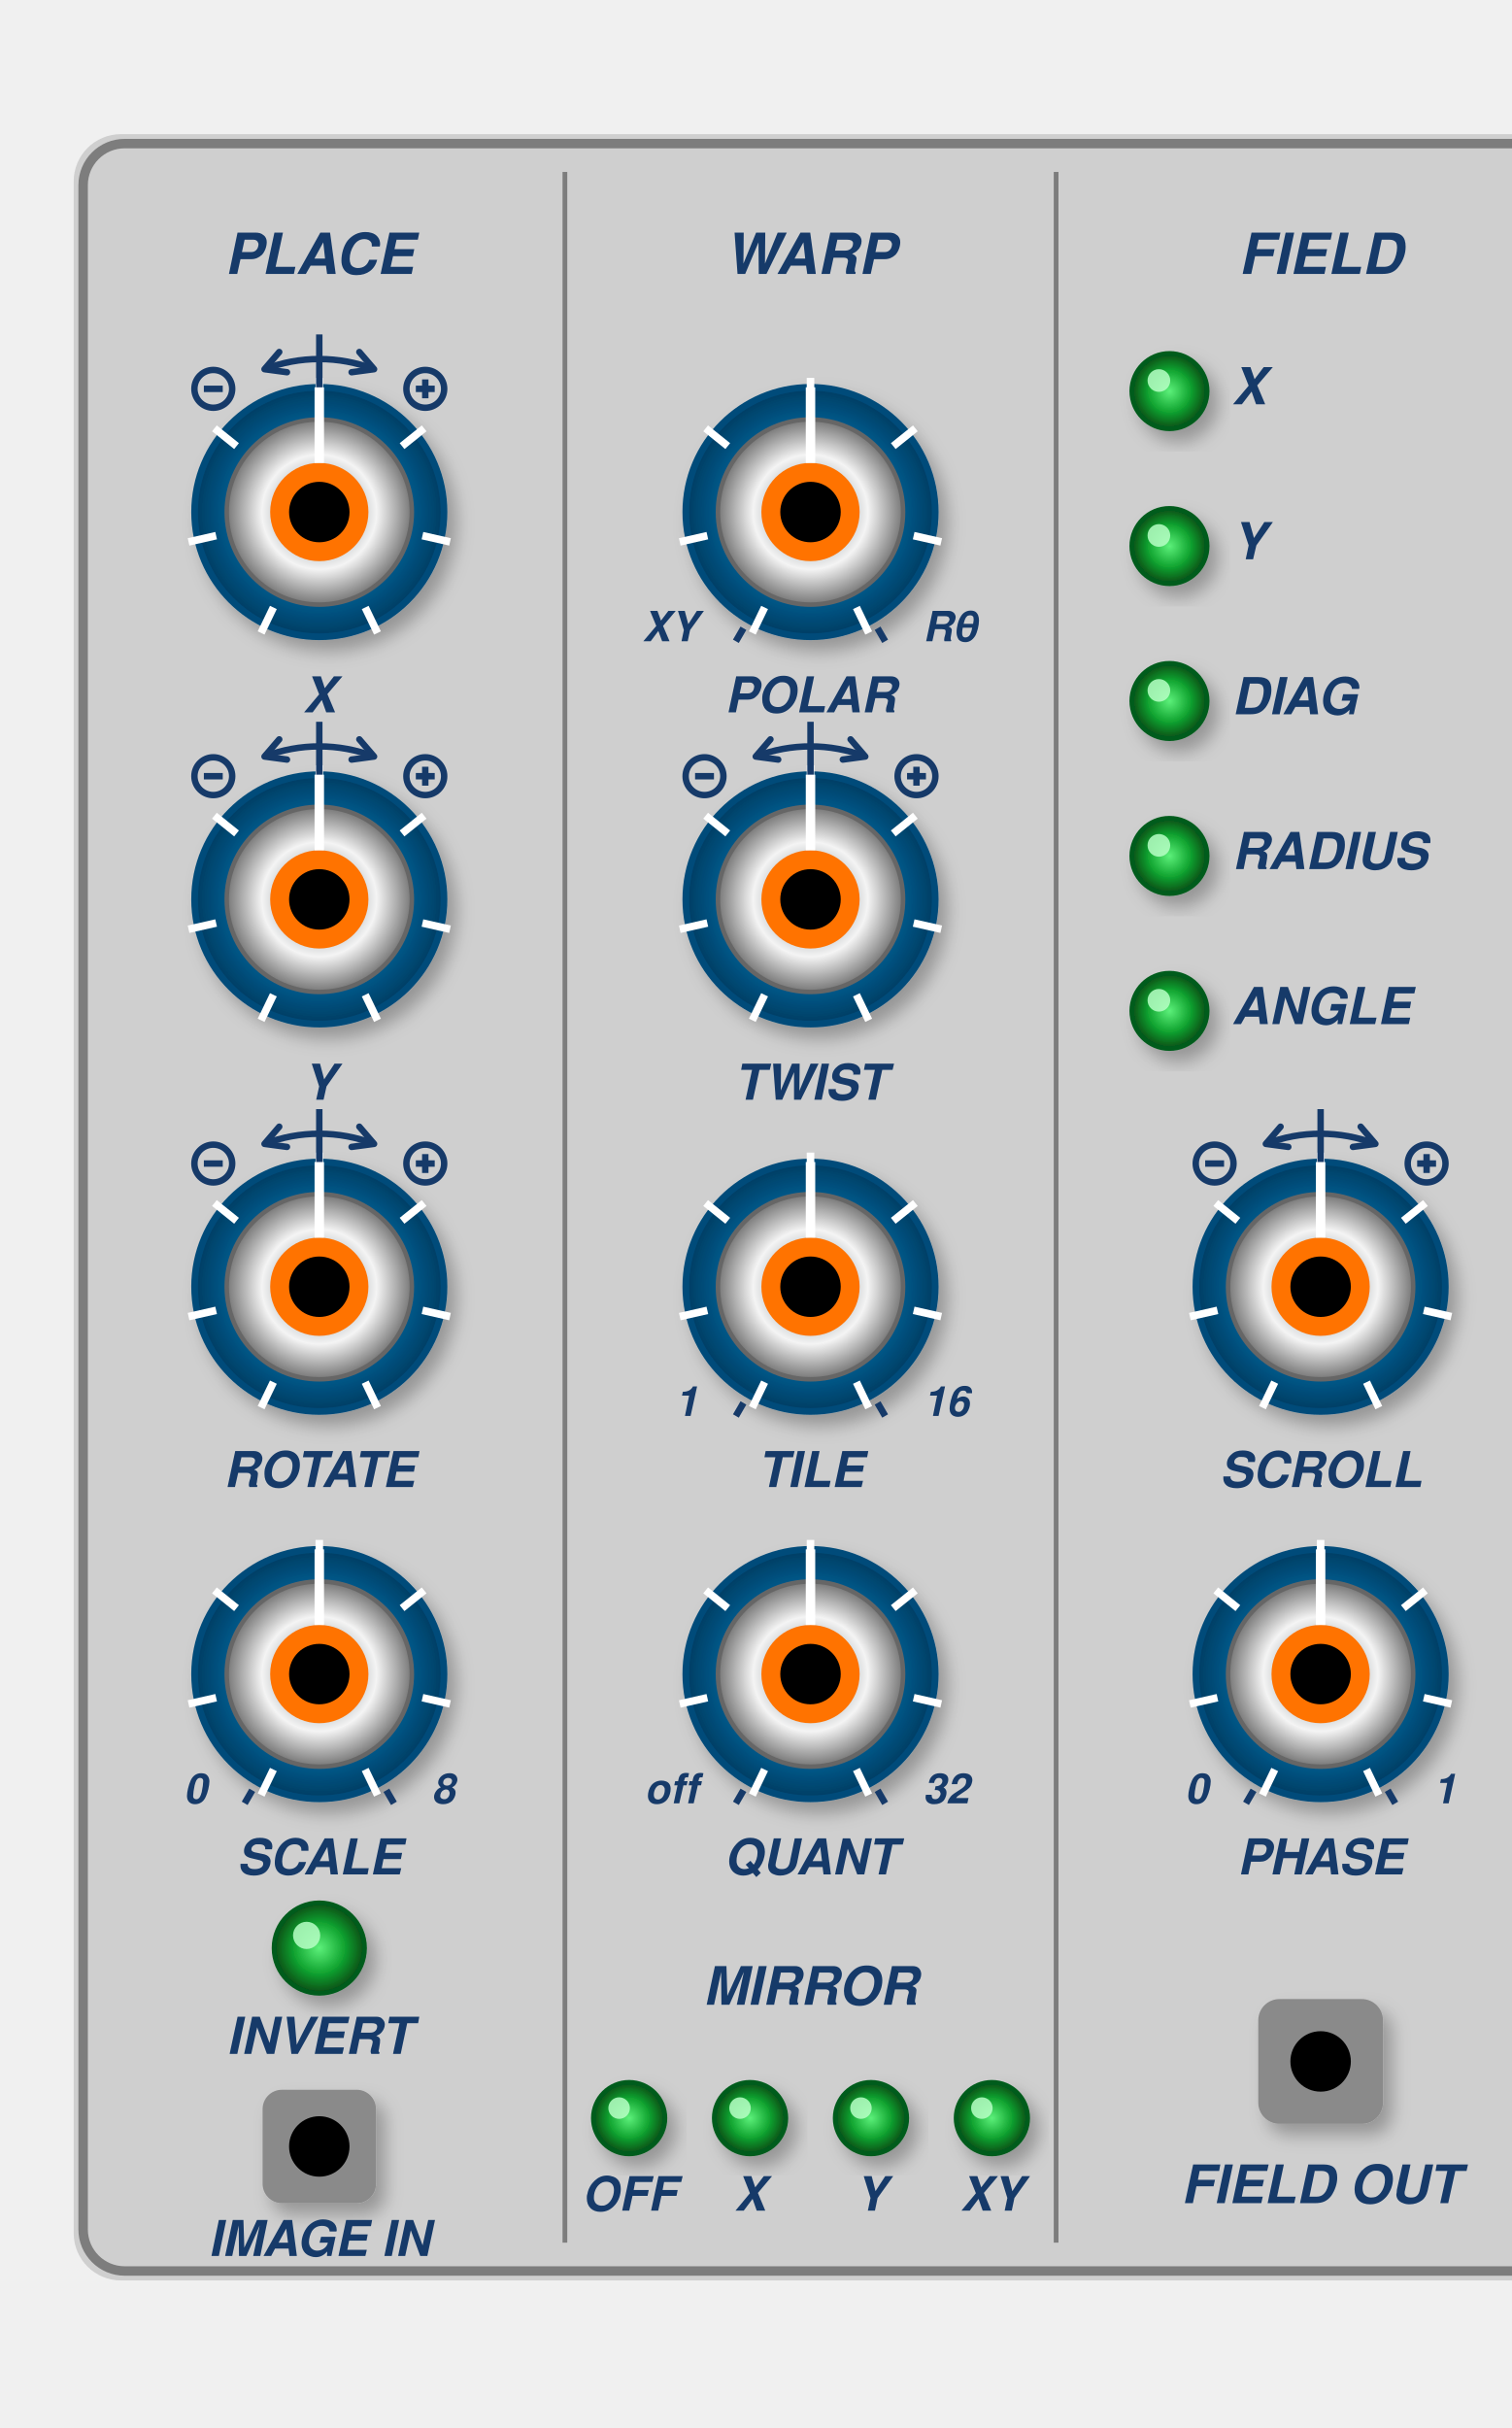
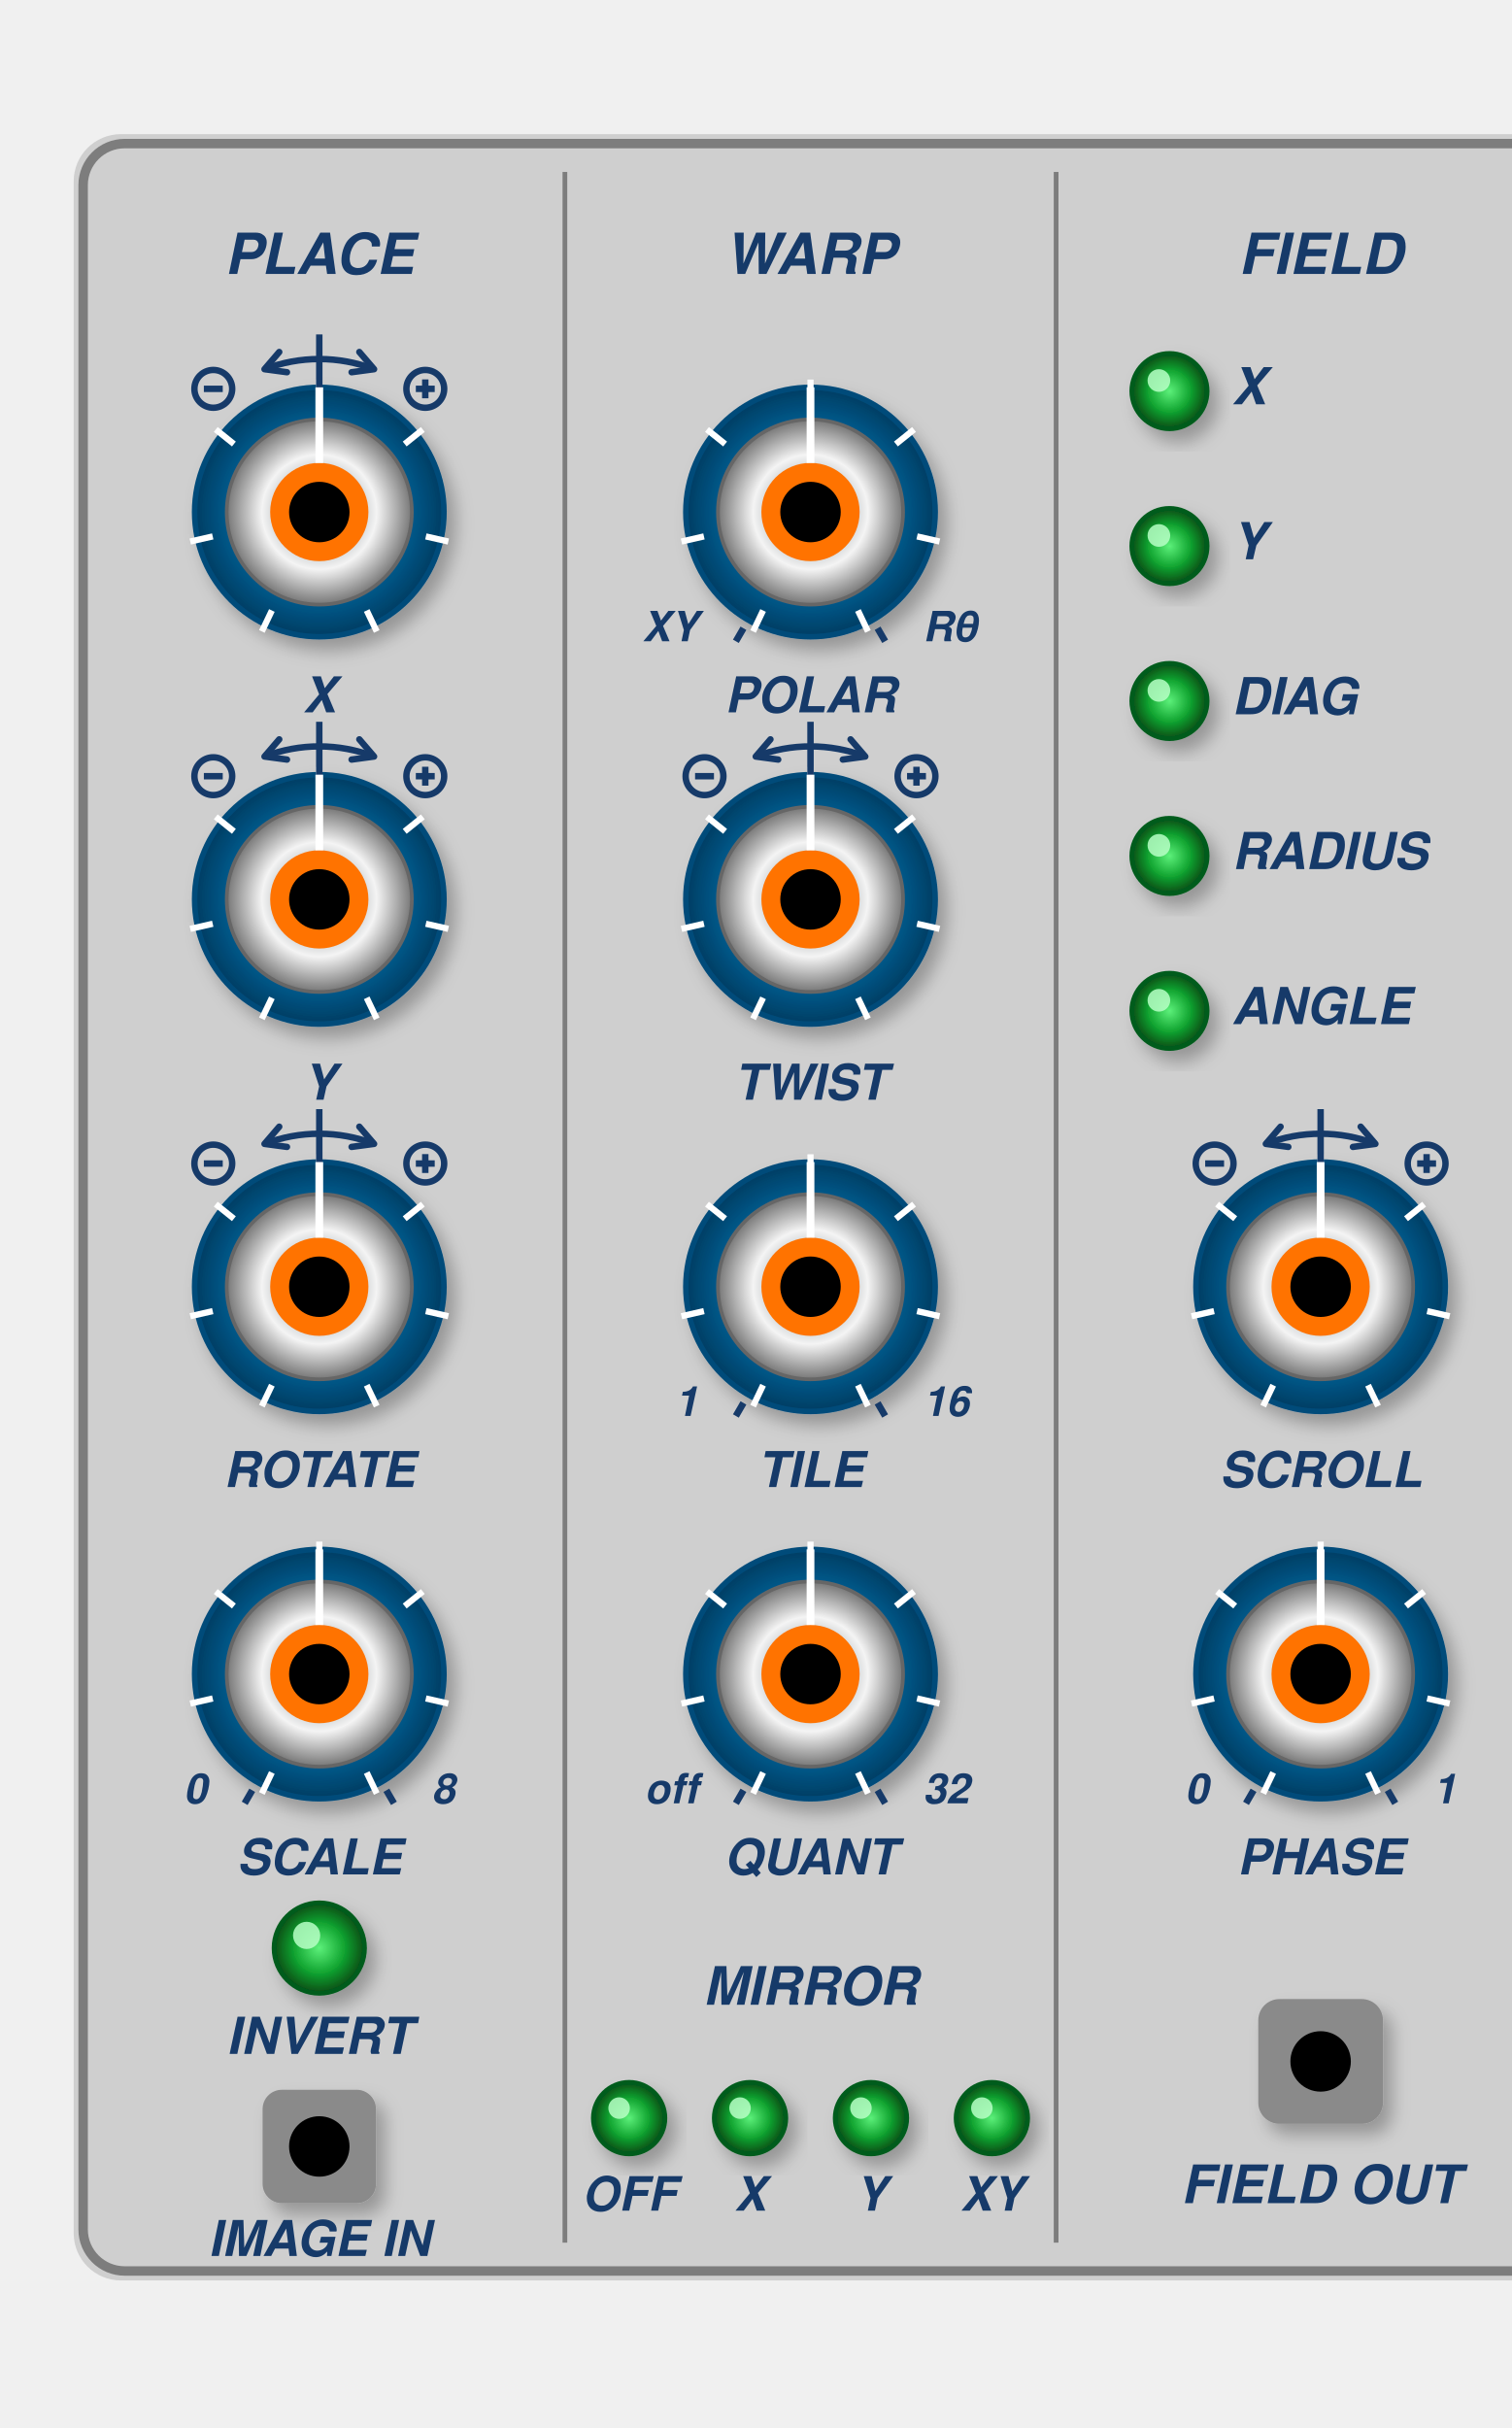
<svg xmlns="http://www.w3.org/2000/svg" width="80mm" height="128.5mm" viewBox="0 0 80 128.5" font-family="Arial Narrow, Helvetica, Arial, sans-serif">
  <defs>
    <filter id="softShadow" x="-30%" y="-30%" width="160%" height="160%">
      <feDropShadow dx="0.473" dy="0.592" stdDeviation="0.473" flood-color="#000" flood-opacity=".28" />
    </filter>
    <radialGradient id="blueRing">
      <stop offset="0" stop-color="#1688cc" />
      <stop offset="0.55" stop-color="#006da8" />
      <stop offset="1" stop-color="#003d62" />
    </radialGradient>
    <radialGradient id="blueDial">
      <stop offset="0" stop-color="#1d79b7" />
      <stop offset="0.6" stop-color="#00639a" />
      <stop offset="1" stop-color="#00456e" />
    </radialGradient>
    <radialGradient id="knobCap">
      <stop offset="0" stop-color="#f8f8f8" />
      <stop offset="0.4" stop-color="#bfc3c5" />
      <stop offset="0.62" stop-color="#f4f4f4" />
      <stop offset="1" stop-color="#777777" />
    </radialGradient>
    <radialGradient id="redLed">
      <stop offset="0" stop-color="#ff4a4a" />
      <stop offset="0.55" stop-color="#d00000" />
      <stop offset="1" stop-color="#650000" />
    </radialGradient>
    <radialGradient id="greenLed">
      <stop offset="0" stop-color="#5cf07a" />
      <stop offset="0.55" stop-color="#12a531" />
      <stop offset="1" stop-color="#054d15" />
    </radialGradient>
    <radialGradient id="orangeLed">
      <stop offset="0" stop-color="#ffbf5c" />
      <stop offset="0.55" stop-color="#ef7d00" />
      <stop offset="1" stop-color="#7a3a00" />
    </radialGradient>
  </defs>
  <g transform="translate(3.9 7.0994)">
    <rect x="0" y="0" width="80" height="113.591" rx="2.5" fill="#cfcfcf" />
    <rect x="0.5" y="0.5" width="79" height="112.591" rx="2.2" fill="none" stroke="#7d7d7d" stroke-width="0.5" />
    <line x1="26" y1="2" x2="26" y2="111.591" stroke="#7d7d7d" stroke-width="0.25" />
    <line x1="52" y1="2" x2="52" y2="111.591" stroke="#7d7d7d" stroke-width="0.25" />
    <text x="13" y="7.4" font-size="3.006" font-weight="700" font-style="italic" fill="#163a69" text-anchor="middle" font-family="Arial Narrow, Helvetica, Arial, sans-serif">PLACE</text>
    <text x="39" y="7.4" font-size="3.006" font-weight="700" font-style="italic" fill="#163a69" text-anchor="middle" font-family="Arial Narrow, Helvetica, Arial, sans-serif">WARP</text>
    <text x="66" y="7.4" font-size="3.006" font-weight="700" font-style="italic" fill="#163a69" text-anchor="middle" font-family="Arial Narrow, Helvetica, Arial, sans-serif">FIELD</text>
    <g data-wcoast-param="offsetX" data-wcoast-cx="13" data-wcoast-cy="20" data-wcoast-angle-min="-150" data-wcoast-angle-max="150" data-wcoast-port="offsetXCv" data-wcoast-depth="offsetXDepth" data-wcoast-av="off">
-       <circle cx="13" cy="20" r="6.6" fill="url(#blueRing)" stroke="#004b7a" stroke-width="0.355" filter="url(#softShadow)" />
-       <circle cx="13" cy="20" r="4.9" fill="url(#knobCap)" stroke="#666666" stroke-width="0.237" />
+       <circle cx="13" cy="20" r="6.6" fill="url(#blueRing)" stroke="#004b7a" stroke-width="0.291" filter="url(#softShadow)" />
+       <circle cx="13" cy="20" r="4.9" fill="url(#knobCap)" stroke="#666666" stroke-width="0.194" />
      <circle cx="13" cy="20" r="2.6" fill="#ff7300" />
      <circle cx="13" cy="20" r="1.6" fill="#000000" data-wcoast-role="jackhole" />
      <g data-wcoast-role="indicator">
-         <line x1="13.00" y1="12.90" x2="13.00" y2="14.40" stroke="#ffffff" stroke-width="0.4" />
-         <line x1="18.55" y1="15.57" x2="17.38" y2="16.51" stroke="#ffffff" stroke-width="0.4" />
-         <line x1="19.92" y1="21.58" x2="18.46" y2="21.25" stroke="#ffffff" stroke-width="0.4" />
-         <line x1="16.08" y1="26.40" x2="15.43" y2="25.05" stroke="#ffffff" stroke-width="0.4" />
-         <line x1="9.92" y1="26.40" x2="10.57" y2="25.05" stroke="#ffffff" stroke-width="0.4" />
-         <line x1="6.08" y1="21.58" x2="7.54" y2="21.25" stroke="#ffffff" stroke-width="0.4" />
-         <line x1="7.45" y1="15.57" x2="8.62" y2="16.51" stroke="#ffffff" stroke-width="0.4" />
-         <line x1="13" y1="17.40" x2="13" y2="13.40" stroke="#ffffff" stroke-width="0.5" />
+         <line x1="13.00" y1="12.99" x2="13.00" y2="14.22" stroke="#ffffff" stroke-width="0.328" />
+         <line x1="18.48" y1="15.63" x2="17.52" y2="16.40" stroke="#ffffff" stroke-width="0.328" />
+         <line x1="19.83" y1="21.56" x2="18.64" y2="21.29" stroke="#ffffff" stroke-width="0.328" />
+         <line x1="16.04" y1="26.32" x2="15.51" y2="25.21" stroke="#ffffff" stroke-width="0.328" />
+         <line x1="9.96" y1="26.32" x2="10.49" y2="25.21" stroke="#ffffff" stroke-width="0.328" />
+         <line x1="6.17" y1="21.56" x2="7.36" y2="21.29" stroke="#ffffff" stroke-width="0.328" />
+         <line x1="7.52" y1="15.63" x2="8.48" y2="16.40" stroke="#ffffff" stroke-width="0.328" />
+         <line x1="13" y1="17.40" x2="13" y2="13.40" stroke="#ffffff" stroke-width="0.41" />
      </g>
    </g>
    <g>
      <path d="M 10.10 12.44 A 8.10 8.10 0 0 1 15.90 12.44" fill="none" stroke="#163a69" stroke-width="0.34" />
      <path d="M 10.10 12.44 l 1.19 0.16 M 10.10 12.44 l 0.78 -0.91" fill="none" stroke="#163a69" stroke-width="0.34" stroke-linecap="round" />
      <path d="M 15.90 12.44 l -0.78 -0.91 M 15.90 12.44 l -1.19 0.16" fill="none" stroke="#163a69" stroke-width="0.34" stroke-linecap="round" />
      <line x1="13" y1="13.40" x2="13" y2="10.60" stroke="#163a69" stroke-width="0.34" />
      <circle cx="7.39" cy="13.48" r="1" fill="none" stroke="#163a69" stroke-width="0.34" />
      <line x1="6.89" y1="13.48" x2="7.89" y2="13.48" stroke="#163a69" stroke-width="0.34" />
      <circle cx="18.61" cy="13.48" r="1" fill="none" stroke="#163a69" stroke-width="0.34" />
      <line x1="18.11" y1="13.48" x2="19.11" y2="13.48" stroke="#163a69" stroke-width="0.34" />
      <line x1="18.61" y1="12.98" x2="18.61" y2="13.98" stroke="#163a69" stroke-width="0.34" />
    </g>
    <text x="13" y="30.6" font-size="2.606" font-weight="700" font-style="italic" fill="#163a69" text-anchor="middle" font-family="Arial Narrow, Helvetica, Arial, sans-serif">X</text>
    <g data-wcoast-param="offsetY" data-wcoast-cx="13" data-wcoast-cy="40.5" data-wcoast-angle-min="-150" data-wcoast-angle-max="150" data-wcoast-port="offsetYCv" data-wcoast-depth="offsetYDepth" data-wcoast-av="off">
-       <circle cx="13" cy="40.5" r="6.6" fill="url(#blueRing)" stroke="#004b7a" stroke-width="0.355" filter="url(#softShadow)" />
-       <circle cx="13" cy="40.5" r="4.9" fill="url(#knobCap)" stroke="#666666" stroke-width="0.237" />
+       <circle cx="13" cy="40.5" r="6.6" fill="url(#blueRing)" stroke="#004b7a" stroke-width="0.291" filter="url(#softShadow)" />
+       <circle cx="13" cy="40.5" r="4.9" fill="url(#knobCap)" stroke="#666666" stroke-width="0.194" />
      <circle cx="13" cy="40.5" r="2.6" fill="#ff7300" />
      <circle cx="13" cy="40.5" r="1.6" fill="#000000" data-wcoast-role="jackhole" />
      <g data-wcoast-role="indicator">
-         <line x1="13.00" y1="33.40" x2="13.00" y2="34.90" stroke="#ffffff" stroke-width="0.4" />
-         <line x1="18.55" y1="36.07" x2="17.38" y2="37.01" stroke="#ffffff" stroke-width="0.4" />
-         <line x1="19.92" y1="42.08" x2="18.46" y2="41.75" stroke="#ffffff" stroke-width="0.4" />
-         <line x1="16.08" y1="46.90" x2="15.43" y2="45.55" stroke="#ffffff" stroke-width="0.4" />
-         <line x1="9.92" y1="46.90" x2="10.57" y2="45.55" stroke="#ffffff" stroke-width="0.4" />
-         <line x1="6.08" y1="42.08" x2="7.54" y2="41.75" stroke="#ffffff" stroke-width="0.4" />
-         <line x1="7.45" y1="36.07" x2="8.62" y2="37.01" stroke="#ffffff" stroke-width="0.4" />
-         <line x1="13" y1="37.90" x2="13" y2="33.90" stroke="#ffffff" stroke-width="0.5" />
+         <line x1="13.00" y1="33.49" x2="13.00" y2="34.72" stroke="#ffffff" stroke-width="0.328" />
+         <line x1="18.48" y1="36.13" x2="17.52" y2="36.90" stroke="#ffffff" stroke-width="0.328" />
+         <line x1="19.83" y1="42.06" x2="18.64" y2="41.79" stroke="#ffffff" stroke-width="0.328" />
+         <line x1="16.04" y1="46.82" x2="15.51" y2="45.71" stroke="#ffffff" stroke-width="0.328" />
+         <line x1="9.96" y1="46.82" x2="10.49" y2="45.71" stroke="#ffffff" stroke-width="0.328" />
+         <line x1="6.17" y1="42.06" x2="7.36" y2="41.79" stroke="#ffffff" stroke-width="0.328" />
+         <line x1="7.52" y1="36.13" x2="8.48" y2="36.90" stroke="#ffffff" stroke-width="0.328" />
+         <line x1="13" y1="37.90" x2="13" y2="33.90" stroke="#ffffff" stroke-width="0.41" />
      </g>
    </g>
    <g>
      <path d="M 10.10 32.94 A 8.10 8.10 0 0 1 15.90 32.94" fill="none" stroke="#163a69" stroke-width="0.34" />
      <path d="M 10.10 32.94 l 1.19 0.16 M 10.10 32.94 l 0.78 -0.91" fill="none" stroke="#163a69" stroke-width="0.34" stroke-linecap="round" />
      <path d="M 15.90 32.94 l -0.78 -0.91 M 15.90 32.94 l -1.19 0.16" fill="none" stroke="#163a69" stroke-width="0.34" stroke-linecap="round" />
      <line x1="13" y1="33.90" x2="13" y2="31.10" stroke="#163a69" stroke-width="0.34" />
      <circle cx="7.39" cy="33.98" r="1" fill="none" stroke="#163a69" stroke-width="0.34" />
      <line x1="6.89" y1="33.98" x2="7.89" y2="33.98" stroke="#163a69" stroke-width="0.34" />
      <circle cx="18.61" cy="33.98" r="1" fill="none" stroke="#163a69" stroke-width="0.34" />
      <line x1="18.11" y1="33.98" x2="19.11" y2="33.98" stroke="#163a69" stroke-width="0.34" />
      <line x1="18.61" y1="33.48" x2="18.61" y2="34.48" stroke="#163a69" stroke-width="0.34" />
    </g>
    <text x="13" y="51.1" font-size="2.606" font-weight="700" font-style="italic" fill="#163a69" text-anchor="middle" font-family="Arial Narrow, Helvetica, Arial, sans-serif">Y</text>
    <g data-wcoast-param="rotate" data-wcoast-cx="13" data-wcoast-cy="61" data-wcoast-angle-min="-150" data-wcoast-angle-max="150" data-wcoast-port="rotateCv" data-wcoast-depth="rotateDepth" data-wcoast-av="off">
-       <circle cx="13" cy="61" r="6.6" fill="url(#blueRing)" stroke="#004b7a" stroke-width="0.355" filter="url(#softShadow)" />
-       <circle cx="13" cy="61" r="4.9" fill="url(#knobCap)" stroke="#666666" stroke-width="0.237" />
+       <circle cx="13" cy="61" r="6.6" fill="url(#blueRing)" stroke="#004b7a" stroke-width="0.291" filter="url(#softShadow)" />
+       <circle cx="13" cy="61" r="4.9" fill="url(#knobCap)" stroke="#666666" stroke-width="0.194" />
      <circle cx="13" cy="61" r="2.6" fill="#ff7300" />
      <circle cx="13" cy="61" r="1.6" fill="#000000" data-wcoast-role="jackhole" />
      <g data-wcoast-role="indicator">
-         <line x1="13.00" y1="53.90" x2="13.00" y2="55.40" stroke="#ffffff" stroke-width="0.4" />
-         <line x1="18.55" y1="56.57" x2="17.38" y2="57.51" stroke="#ffffff" stroke-width="0.4" />
-         <line x1="19.92" y1="62.58" x2="18.46" y2="62.25" stroke="#ffffff" stroke-width="0.4" />
-         <line x1="16.08" y1="67.40" x2="15.43" y2="66.05" stroke="#ffffff" stroke-width="0.4" />
-         <line x1="9.92" y1="67.40" x2="10.57" y2="66.05" stroke="#ffffff" stroke-width="0.4" />
-         <line x1="6.08" y1="62.58" x2="7.54" y2="62.25" stroke="#ffffff" stroke-width="0.4" />
-         <line x1="7.45" y1="56.57" x2="8.62" y2="57.51" stroke="#ffffff" stroke-width="0.4" />
-         <line x1="13" y1="58.40" x2="13" y2="54.40" stroke="#ffffff" stroke-width="0.5" />
+         <line x1="13.00" y1="53.99" x2="13.00" y2="55.22" stroke="#ffffff" stroke-width="0.328" />
+         <line x1="18.48" y1="56.63" x2="17.52" y2="57.40" stroke="#ffffff" stroke-width="0.328" />
+         <line x1="19.83" y1="62.56" x2="18.64" y2="62.29" stroke="#ffffff" stroke-width="0.328" />
+         <line x1="16.04" y1="67.32" x2="15.51" y2="66.21" stroke="#ffffff" stroke-width="0.328" />
+         <line x1="9.96" y1="67.32" x2="10.49" y2="66.21" stroke="#ffffff" stroke-width="0.328" />
+         <line x1="6.17" y1="62.56" x2="7.36" y2="62.29" stroke="#ffffff" stroke-width="0.328" />
+         <line x1="7.52" y1="56.63" x2="8.48" y2="57.40" stroke="#ffffff" stroke-width="0.328" />
+         <line x1="13" y1="58.40" x2="13" y2="54.40" stroke="#ffffff" stroke-width="0.41" />
      </g>
    </g>
    <g>
      <path d="M 10.10 53.44 A 8.10 8.10 0 0 1 15.90 53.44" fill="none" stroke="#163a69" stroke-width="0.34" />
      <path d="M 10.10 53.44 l 1.19 0.16 M 10.10 53.44 l 0.78 -0.91" fill="none" stroke="#163a69" stroke-width="0.34" stroke-linecap="round" />
      <path d="M 15.90 53.44 l -0.78 -0.91 M 15.90 53.44 l -1.19 0.16" fill="none" stroke="#163a69" stroke-width="0.34" stroke-linecap="round" />
      <line x1="13" y1="54.40" x2="13" y2="51.60" stroke="#163a69" stroke-width="0.34" />
      <circle cx="7.39" cy="54.48" r="1" fill="none" stroke="#163a69" stroke-width="0.34" />
      <line x1="6.89" y1="54.48" x2="7.89" y2="54.48" stroke="#163a69" stroke-width="0.34" />
      <circle cx="18.61" cy="54.48" r="1" fill="none" stroke="#163a69" stroke-width="0.34" />
      <line x1="18.11" y1="54.48" x2="19.11" y2="54.48" stroke="#163a69" stroke-width="0.34" />
      <line x1="18.61" y1="53.98" x2="18.61" y2="54.98" stroke="#163a69" stroke-width="0.34" />
    </g>
    <text x="13" y="71.6" font-size="2.606" font-weight="700" font-style="italic" fill="#163a69" text-anchor="middle" font-family="Arial Narrow, Helvetica, Arial, sans-serif">ROTATE</text>
    <text x="7.05" y="88.342" font-size="2.206" font-weight="700" font-style="italic" fill="#163a69" text-anchor="end" font-family="Arial Narrow, Helvetica, Arial, sans-serif">0</text>
    <text x="18.95" y="88.342" font-size="2.206" font-weight="700" font-style="italic" fill="#163a69" text-anchor="start" font-family="Arial Narrow, Helvetica, Arial, sans-serif">8</text>
    <g data-wcoast-param="scale" data-wcoast-cx="13" data-wcoast-cy="81.5" data-wcoast-angle-min="-150" data-wcoast-angle-max="150" data-wcoast-port="scaleCv" data-wcoast-depth="scaleDepth" data-wcoast-av="off">
-       <circle cx="13" cy="81.5" r="6.6" fill="url(#blueRing)" stroke="#004b7a" stroke-width="0.355" filter="url(#softShadow)" />
-       <circle cx="13" cy="81.5" r="4.9" fill="url(#knobCap)" stroke="#666666" stroke-width="0.237" />
+       <circle cx="13" cy="81.5" r="6.6" fill="url(#blueRing)" stroke="#004b7a" stroke-width="0.291" filter="url(#softShadow)" />
+       <circle cx="13" cy="81.5" r="4.9" fill="url(#knobCap)" stroke="#666666" stroke-width="0.194" />
      <line x1="9.45" y1="87.65" x2="9.05" y2="88.34" stroke="#163a69" stroke-width="0.355" />
      <line x1="16.55" y1="87.65" x2="16.95" y2="88.34" stroke="#163a69" stroke-width="0.355" />
      <circle cx="13" cy="81.5" r="2.6" fill="#ff7300" />
      <circle cx="13" cy="81.5" r="1.6" fill="#000000" data-wcoast-role="jackhole" />
      <g data-wcoast-role="indicator">
-         <line x1="13.00" y1="74.40" x2="13.00" y2="75.90" stroke="#ffffff" stroke-width="0.4" />
-         <line x1="18.55" y1="77.07" x2="17.38" y2="78.01" stroke="#ffffff" stroke-width="0.4" />
-         <line x1="19.92" y1="83.08" x2="18.46" y2="82.75" stroke="#ffffff" stroke-width="0.4" />
-         <line x1="16.08" y1="87.90" x2="15.43" y2="86.55" stroke="#ffffff" stroke-width="0.4" />
-         <line x1="9.92" y1="87.90" x2="10.57" y2="86.55" stroke="#ffffff" stroke-width="0.4" />
-         <line x1="6.08" y1="83.08" x2="7.54" y2="82.75" stroke="#ffffff" stroke-width="0.4" />
-         <line x1="7.45" y1="77.07" x2="8.62" y2="78.01" stroke="#ffffff" stroke-width="0.4" />
-         <line x1="13" y1="78.90" x2="13" y2="74.90" stroke="#ffffff" stroke-width="0.5" />
+         <line x1="13.00" y1="74.49" x2="13.00" y2="75.72" stroke="#ffffff" stroke-width="0.328" />
+         <line x1="18.48" y1="77.13" x2="17.52" y2="77.90" stroke="#ffffff" stroke-width="0.328" />
+         <line x1="19.83" y1="83.06" x2="18.64" y2="82.79" stroke="#ffffff" stroke-width="0.328" />
+         <line x1="16.04" y1="87.82" x2="15.51" y2="86.71" stroke="#ffffff" stroke-width="0.328" />
+         <line x1="9.96" y1="87.82" x2="10.49" y2="86.71" stroke="#ffffff" stroke-width="0.328" />
+         <line x1="6.17" y1="83.06" x2="7.36" y2="82.79" stroke="#ffffff" stroke-width="0.328" />
+         <line x1="7.52" y1="77.13" x2="8.48" y2="77.90" stroke="#ffffff" stroke-width="0.328" />
+         <line x1="13" y1="78.90" x2="13" y2="74.90" stroke="#ffffff" stroke-width="0.41" />
      </g>
    </g>
    <text x="13" y="92.1" font-size="2.606" font-weight="700" font-style="italic" fill="#163a69" text-anchor="middle" font-family="Arial Narrow, Helvetica, Arial, sans-serif">SCALE</text>
    <g data-wcoast-param="invert">
      <circle cx="13" cy="96" r="2.4" fill="url(#greenLed)" stroke="#005c1e" stroke-width="0.237" filter="url(#softShadow)" data-wcoast-role="step-indicator" data-wcoast-step="on" data-wcoast-led="green" />
      <circle cx="12.33" cy="95.33" r="0.72" fill="#b7ffc6" opacity="0.85" data-wcoast-role="led-gloss" pointer-events="none" />
    </g>
    <text x="13" y="101.6" font-size="2.706" font-weight="700" font-style="italic" fill="#163a69" text-anchor="middle" font-family="Arial Narrow, Helvetica, Arial, sans-serif">INVERT</text>
    <g data-wcoast-port="imageIn" data-wcoast-cx="13" data-wcoast-cy="106.5">
      <rect x="10.00" y="103.50" width="6.00" height="6.00" rx="1.02" fill="#8a8a8a" data-wcoast-role="jackbody" filter="url(#softShadow)" />
      <circle cx="13" cy="106.5" r="1.6" fill="#000000" data-wcoast-role="jackhole" />
    </g>
    <text x="13" y="112.3" font-size="2.606" font-weight="700" font-style="italic" fill="#163a69" text-anchor="middle" font-family="Arial Narrow, Helvetica, Arial, sans-serif">IMAGE IN</text>
    <text x="33.05" y="26.842" font-size="2.206" font-weight="700" font-style="italic" fill="#163a69" text-anchor="end" font-family="Arial Narrow, Helvetica, Arial, sans-serif">XY</text>
    <text x="44.95" y="26.842" font-size="2.206" font-weight="700" font-style="italic" fill="#163a69" text-anchor="start" font-family="Arial Narrow, Helvetica, Arial, sans-serif">Rθ</text>
    <g data-wcoast-param="polar" data-wcoast-cx="39" data-wcoast-cy="20" data-wcoast-angle-min="-150" data-wcoast-angle-max="150" data-wcoast-port="polarCv" data-wcoast-depth="polarDepth" data-wcoast-av="off">
-       <circle cx="39" cy="20" r="6.6" fill="url(#blueRing)" stroke="#004b7a" stroke-width="0.355" filter="url(#softShadow)" />
-       <circle cx="39" cy="20" r="4.9" fill="url(#knobCap)" stroke="#666666" stroke-width="0.237" />
+       <circle cx="39" cy="20" r="6.6" fill="url(#blueRing)" stroke="#004b7a" stroke-width="0.291" filter="url(#softShadow)" />
+       <circle cx="39" cy="20" r="4.9" fill="url(#knobCap)" stroke="#666666" stroke-width="0.194" />
      <line x1="35.45" y1="26.15" x2="35.05" y2="26.84" stroke="#163a69" stroke-width="0.355" />
      <line x1="42.55" y1="26.15" x2="42.95" y2="26.84" stroke="#163a69" stroke-width="0.355" />
      <circle cx="39" cy="20" r="2.6" fill="#ff7300" />
      <circle cx="39" cy="20" r="1.6" fill="#000000" data-wcoast-role="jackhole" />
      <g data-wcoast-role="indicator">
-         <line x1="39.00" y1="12.90" x2="39.00" y2="14.40" stroke="#ffffff" stroke-width="0.4" />
-         <line x1="44.55" y1="15.57" x2="43.38" y2="16.51" stroke="#ffffff" stroke-width="0.4" />
-         <line x1="45.92" y1="21.58" x2="44.46" y2="21.25" stroke="#ffffff" stroke-width="0.4" />
-         <line x1="42.08" y1="26.40" x2="41.43" y2="25.05" stroke="#ffffff" stroke-width="0.4" />
-         <line x1="35.92" y1="26.40" x2="36.57" y2="25.05" stroke="#ffffff" stroke-width="0.4" />
-         <line x1="32.08" y1="21.58" x2="33.54" y2="21.25" stroke="#ffffff" stroke-width="0.4" />
-         <line x1="33.45" y1="15.57" x2="34.62" y2="16.51" stroke="#ffffff" stroke-width="0.4" />
-         <line x1="39" y1="17.40" x2="39" y2="13.40" stroke="#ffffff" stroke-width="0.5" />
+         <line x1="39.00" y1="12.99" x2="39.00" y2="14.22" stroke="#ffffff" stroke-width="0.328" />
+         <line x1="44.48" y1="15.63" x2="43.52" y2="16.40" stroke="#ffffff" stroke-width="0.328" />
+         <line x1="45.83" y1="21.56" x2="44.64" y2="21.29" stroke="#ffffff" stroke-width="0.328" />
+         <line x1="42.04" y1="26.32" x2="41.51" y2="25.21" stroke="#ffffff" stroke-width="0.328" />
+         <line x1="35.96" y1="26.32" x2="36.49" y2="25.21" stroke="#ffffff" stroke-width="0.328" />
+         <line x1="32.17" y1="21.56" x2="33.36" y2="21.29" stroke="#ffffff" stroke-width="0.328" />
+         <line x1="33.52" y1="15.63" x2="34.48" y2="16.40" stroke="#ffffff" stroke-width="0.328" />
+         <line x1="39" y1="17.40" x2="39" y2="13.40" stroke="#ffffff" stroke-width="0.41" />
      </g>
    </g>
    <text x="39" y="30.6" font-size="2.606" font-weight="700" font-style="italic" fill="#163a69" text-anchor="middle" font-family="Arial Narrow, Helvetica, Arial, sans-serif">POLAR</text>
    <g data-wcoast-param="twist" data-wcoast-cx="39" data-wcoast-cy="40.5" data-wcoast-angle-min="-150" data-wcoast-angle-max="150" data-wcoast-port="twistCv" data-wcoast-depth="twistDepth" data-wcoast-av="off">
-       <circle cx="39" cy="40.5" r="6.6" fill="url(#blueRing)" stroke="#004b7a" stroke-width="0.355" filter="url(#softShadow)" />
-       <circle cx="39" cy="40.5" r="4.9" fill="url(#knobCap)" stroke="#666666" stroke-width="0.237" />
+       <circle cx="39" cy="40.5" r="6.6" fill="url(#blueRing)" stroke="#004b7a" stroke-width="0.291" filter="url(#softShadow)" />
+       <circle cx="39" cy="40.5" r="4.9" fill="url(#knobCap)" stroke="#666666" stroke-width="0.194" />
      <circle cx="39" cy="40.5" r="2.6" fill="#ff7300" />
      <circle cx="39" cy="40.5" r="1.6" fill="#000000" data-wcoast-role="jackhole" />
      <g data-wcoast-role="indicator">
-         <line x1="39.00" y1="33.40" x2="39.00" y2="34.90" stroke="#ffffff" stroke-width="0.4" />
-         <line x1="44.55" y1="36.07" x2="43.38" y2="37.01" stroke="#ffffff" stroke-width="0.4" />
-         <line x1="45.92" y1="42.08" x2="44.46" y2="41.75" stroke="#ffffff" stroke-width="0.4" />
-         <line x1="42.08" y1="46.90" x2="41.43" y2="45.55" stroke="#ffffff" stroke-width="0.4" />
-         <line x1="35.92" y1="46.90" x2="36.57" y2="45.55" stroke="#ffffff" stroke-width="0.4" />
-         <line x1="32.08" y1="42.08" x2="33.54" y2="41.75" stroke="#ffffff" stroke-width="0.4" />
-         <line x1="33.45" y1="36.07" x2="34.62" y2="37.01" stroke="#ffffff" stroke-width="0.4" />
-         <line x1="39" y1="37.90" x2="39" y2="33.90" stroke="#ffffff" stroke-width="0.5" />
+         <line x1="39.00" y1="33.49" x2="39.00" y2="34.72" stroke="#ffffff" stroke-width="0.328" />
+         <line x1="44.48" y1="36.13" x2="43.52" y2="36.90" stroke="#ffffff" stroke-width="0.328" />
+         <line x1="45.83" y1="42.06" x2="44.64" y2="41.79" stroke="#ffffff" stroke-width="0.328" />
+         <line x1="42.04" y1="46.82" x2="41.51" y2="45.71" stroke="#ffffff" stroke-width="0.328" />
+         <line x1="35.96" y1="46.82" x2="36.49" y2="45.71" stroke="#ffffff" stroke-width="0.328" />
+         <line x1="32.17" y1="42.06" x2="33.36" y2="41.79" stroke="#ffffff" stroke-width="0.328" />
+         <line x1="33.52" y1="36.13" x2="34.48" y2="36.90" stroke="#ffffff" stroke-width="0.328" />
+         <line x1="39" y1="37.90" x2="39" y2="33.90" stroke="#ffffff" stroke-width="0.41" />
      </g>
    </g>
    <g>
      <path d="M 36.10 32.94 A 8.10 8.10 0 0 1 41.90 32.94" fill="none" stroke="#163a69" stroke-width="0.34" />
      <path d="M 36.10 32.94 l 1.19 0.16 M 36.10 32.94 l 0.78 -0.91" fill="none" stroke="#163a69" stroke-width="0.34" stroke-linecap="round" />
      <path d="M 41.90 32.94 l -0.78 -0.91 M 41.90 32.94 l -1.19 0.16" fill="none" stroke="#163a69" stroke-width="0.34" stroke-linecap="round" />
      <line x1="39" y1="33.90" x2="39" y2="31.10" stroke="#163a69" stroke-width="0.34" />
      <circle cx="33.39" cy="33.98" r="1" fill="none" stroke="#163a69" stroke-width="0.34" />
      <line x1="32.89" y1="33.98" x2="33.89" y2="33.98" stroke="#163a69" stroke-width="0.34" />
      <circle cx="44.61" cy="33.98" r="1" fill="none" stroke="#163a69" stroke-width="0.34" />
      <line x1="44.11" y1="33.98" x2="45.11" y2="33.98" stroke="#163a69" stroke-width="0.34" />
      <line x1="44.61" y1="33.48" x2="44.61" y2="34.48" stroke="#163a69" stroke-width="0.34" />
    </g>
    <text x="39" y="51.1" font-size="2.606" font-weight="700" font-style="italic" fill="#163a69" text-anchor="middle" font-family="Arial Narrow, Helvetica, Arial, sans-serif">TWIST</text>
    <text x="33.05" y="67.842" font-size="2.206" font-weight="700" font-style="italic" fill="#163a69" text-anchor="end" font-family="Arial Narrow, Helvetica, Arial, sans-serif">1</text>
    <text x="44.95" y="67.842" font-size="2.206" font-weight="700" font-style="italic" fill="#163a69" text-anchor="start" font-family="Arial Narrow, Helvetica, Arial, sans-serif">16</text>
    <g data-wcoast-param="tile" data-wcoast-cx="39" data-wcoast-cy="61" data-wcoast-angle-min="-150" data-wcoast-angle-max="150" data-wcoast-port="tileCv" data-wcoast-depth="tileDepth" data-wcoast-av="off">
-       <circle cx="39" cy="61" r="6.6" fill="url(#blueRing)" stroke="#004b7a" stroke-width="0.355" filter="url(#softShadow)" />
-       <circle cx="39" cy="61" r="4.9" fill="url(#knobCap)" stroke="#666666" stroke-width="0.237" />
+       <circle cx="39" cy="61" r="6.6" fill="url(#blueRing)" stroke="#004b7a" stroke-width="0.291" filter="url(#softShadow)" />
+       <circle cx="39" cy="61" r="4.9" fill="url(#knobCap)" stroke="#666666" stroke-width="0.194" />
      <line x1="35.45" y1="67.15" x2="35.05" y2="67.84" stroke="#163a69" stroke-width="0.355" />
      <line x1="42.55" y1="67.15" x2="42.95" y2="67.84" stroke="#163a69" stroke-width="0.355" />
      <circle cx="39" cy="61" r="2.6" fill="#ff7300" />
      <circle cx="39" cy="61" r="1.6" fill="#000000" data-wcoast-role="jackhole" />
      <g data-wcoast-role="indicator">
-         <line x1="39.00" y1="53.90" x2="39.00" y2="55.40" stroke="#ffffff" stroke-width="0.4" />
-         <line x1="44.55" y1="56.57" x2="43.38" y2="57.51" stroke="#ffffff" stroke-width="0.4" />
-         <line x1="45.92" y1="62.58" x2="44.46" y2="62.25" stroke="#ffffff" stroke-width="0.4" />
-         <line x1="42.08" y1="67.40" x2="41.43" y2="66.05" stroke="#ffffff" stroke-width="0.4" />
-         <line x1="35.92" y1="67.40" x2="36.57" y2="66.05" stroke="#ffffff" stroke-width="0.4" />
-         <line x1="32.08" y1="62.58" x2="33.54" y2="62.25" stroke="#ffffff" stroke-width="0.4" />
-         <line x1="33.45" y1="56.57" x2="34.62" y2="57.51" stroke="#ffffff" stroke-width="0.4" />
-         <line x1="39" y1="58.40" x2="39" y2="54.40" stroke="#ffffff" stroke-width="0.5" />
+         <line x1="39.00" y1="53.99" x2="39.00" y2="55.22" stroke="#ffffff" stroke-width="0.328" />
+         <line x1="44.48" y1="56.63" x2="43.52" y2="57.40" stroke="#ffffff" stroke-width="0.328" />
+         <line x1="45.83" y1="62.56" x2="44.64" y2="62.29" stroke="#ffffff" stroke-width="0.328" />
+         <line x1="42.04" y1="67.32" x2="41.51" y2="66.21" stroke="#ffffff" stroke-width="0.328" />
+         <line x1="35.96" y1="67.32" x2="36.49" y2="66.21" stroke="#ffffff" stroke-width="0.328" />
+         <line x1="32.17" y1="62.56" x2="33.36" y2="62.29" stroke="#ffffff" stroke-width="0.328" />
+         <line x1="33.52" y1="56.63" x2="34.48" y2="57.40" stroke="#ffffff" stroke-width="0.328" />
+         <line x1="39" y1="58.40" x2="39" y2="54.40" stroke="#ffffff" stroke-width="0.41" />
      </g>
    </g>
    <text x="39" y="71.6" font-size="2.606" font-weight="700" font-style="italic" fill="#163a69" text-anchor="middle" font-family="Arial Narrow, Helvetica, Arial, sans-serif">TILE</text>
    <text x="33.05" y="88.342" font-size="2.206" font-weight="700" font-style="italic" fill="#163a69" text-anchor="end" font-family="Arial Narrow, Helvetica, Arial, sans-serif">off</text>
    <text x="44.95" y="88.342" font-size="2.206" font-weight="700" font-style="italic" fill="#163a69" text-anchor="start" font-family="Arial Narrow, Helvetica, Arial, sans-serif">32</text>
    <g data-wcoast-param="quantise" data-wcoast-cx="39" data-wcoast-cy="81.5" data-wcoast-angle-min="-150" data-wcoast-angle-max="150" data-wcoast-port="quantiseCv" data-wcoast-depth="quantiseDepth" data-wcoast-av="off">
-       <circle cx="39" cy="81.5" r="6.6" fill="url(#blueRing)" stroke="#004b7a" stroke-width="0.355" filter="url(#softShadow)" />
-       <circle cx="39" cy="81.5" r="4.9" fill="url(#knobCap)" stroke="#666666" stroke-width="0.237" />
+       <circle cx="39" cy="81.5" r="6.6" fill="url(#blueRing)" stroke="#004b7a" stroke-width="0.291" filter="url(#softShadow)" />
+       <circle cx="39" cy="81.5" r="4.9" fill="url(#knobCap)" stroke="#666666" stroke-width="0.194" />
      <line x1="35.45" y1="87.65" x2="35.05" y2="88.34" stroke="#163a69" stroke-width="0.355" />
      <line x1="42.55" y1="87.65" x2="42.95" y2="88.34" stroke="#163a69" stroke-width="0.355" />
      <circle cx="39" cy="81.5" r="2.6" fill="#ff7300" />
      <circle cx="39" cy="81.5" r="1.6" fill="#000000" data-wcoast-role="jackhole" />
      <g data-wcoast-role="indicator">
-         <line x1="39.00" y1="74.40" x2="39.00" y2="75.90" stroke="#ffffff" stroke-width="0.4" />
-         <line x1="44.55" y1="77.07" x2="43.38" y2="78.01" stroke="#ffffff" stroke-width="0.4" />
-         <line x1="45.92" y1="83.08" x2="44.46" y2="82.75" stroke="#ffffff" stroke-width="0.4" />
-         <line x1="42.08" y1="87.90" x2="41.43" y2="86.55" stroke="#ffffff" stroke-width="0.4" />
-         <line x1="35.92" y1="87.90" x2="36.57" y2="86.55" stroke="#ffffff" stroke-width="0.4" />
-         <line x1="32.08" y1="83.08" x2="33.54" y2="82.75" stroke="#ffffff" stroke-width="0.4" />
-         <line x1="33.45" y1="77.07" x2="34.62" y2="78.01" stroke="#ffffff" stroke-width="0.4" />
-         <line x1="39" y1="78.90" x2="39" y2="74.90" stroke="#ffffff" stroke-width="0.5" />
+         <line x1="39.00" y1="74.49" x2="39.00" y2="75.72" stroke="#ffffff" stroke-width="0.328" />
+         <line x1="44.48" y1="77.13" x2="43.52" y2="77.90" stroke="#ffffff" stroke-width="0.328" />
+         <line x1="45.83" y1="83.06" x2="44.64" y2="82.79" stroke="#ffffff" stroke-width="0.328" />
+         <line x1="42.04" y1="87.82" x2="41.51" y2="86.71" stroke="#ffffff" stroke-width="0.328" />
+         <line x1="35.96" y1="87.82" x2="36.49" y2="86.71" stroke="#ffffff" stroke-width="0.328" />
+         <line x1="32.17" y1="83.06" x2="33.36" y2="82.79" stroke="#ffffff" stroke-width="0.328" />
+         <line x1="33.52" y1="77.13" x2="34.48" y2="77.90" stroke="#ffffff" stroke-width="0.328" />
+         <line x1="39" y1="78.90" x2="39" y2="74.90" stroke="#ffffff" stroke-width="0.41" />
      </g>
    </g>
    <text x="39" y="92.1" font-size="2.606" font-weight="700" font-style="italic" fill="#163a69" text-anchor="middle" font-family="Arial Narrow, Helvetica, Arial, sans-serif">QUANT</text>
    <text x="39" y="99" font-size="2.806" font-weight="700" font-style="italic" fill="#163a69" text-anchor="middle" font-family="Arial Narrow, Helvetica, Arial, sans-serif">MIRROR</text>
    <g data-wcoast-param="mirror">
      <circle cx="29.4" cy="105" r="1.9" fill="url(#greenLed)" stroke="#005c1e" stroke-width="0.237" filter="url(#softShadow)" data-wcoast-role="step-indicator" data-wcoast-step="off" data-wcoast-led="green" />
      <circle cx="28.87" cy="104.47" r="0.57" fill="#b7ffc6" opacity="0.85" data-wcoast-role="led-gloss" pointer-events="none" />
      <text x="29.4" y="109.9" font-size="2.506" font-weight="700" font-style="italic" fill="#163a69" text-anchor="middle" font-family="Arial Narrow, Helvetica, Arial, sans-serif">OFF</text>
      <circle cx="35.8" cy="105" r="1.9" fill="url(#greenLed)" stroke="#005c1e" stroke-width="0.237" filter="url(#softShadow)" data-wcoast-role="step-indicator" data-wcoast-step="x" data-wcoast-led="green" />
      <circle cx="35.27" cy="104.47" r="0.57" fill="#b7ffc6" opacity="0.85" data-wcoast-role="led-gloss" pointer-events="none" />
      <text x="35.8" y="109.9" font-size="2.506" font-weight="700" font-style="italic" fill="#163a69" text-anchor="middle" font-family="Arial Narrow, Helvetica, Arial, sans-serif">X</text>
      <circle cx="42.2" cy="105" r="1.9" fill="url(#greenLed)" stroke="#005c1e" stroke-width="0.237" filter="url(#softShadow)" data-wcoast-role="step-indicator" data-wcoast-step="y" data-wcoast-led="green" />
      <circle cx="41.67" cy="104.47" r="0.57" fill="#b7ffc6" opacity="0.85" data-wcoast-role="led-gloss" pointer-events="none" />
      <text x="42.2" y="109.9" font-size="2.506" font-weight="700" font-style="italic" fill="#163a69" text-anchor="middle" font-family="Arial Narrow, Helvetica, Arial, sans-serif">Y</text>
      <circle cx="48.6" cy="105" r="1.9" fill="url(#greenLed)" stroke="#005c1e" stroke-width="0.237" filter="url(#softShadow)" data-wcoast-role="step-indicator" data-wcoast-step="both" data-wcoast-led="green" />
      <circle cx="48.07" cy="104.47" r="0.57" fill="#b7ffc6" opacity="0.85" data-wcoast-role="led-gloss" pointer-events="none" />
      <text x="48.6" y="109.9" font-size="2.506" font-weight="700" font-style="italic" fill="#163a69" text-anchor="middle" font-family="Arial Narrow, Helvetica, Arial, sans-serif">XY</text>
    </g>
    <g data-wcoast-param="field">
      <circle cx="58" cy="13.6" r="2" fill="url(#greenLed)" stroke="#005c1e" stroke-width="0.237" filter="url(#softShadow)" data-wcoast-role="step-indicator" data-wcoast-step="x" data-wcoast-led="green" />
      <circle cx="57.44" cy="13.04" r="0.60" fill="#b7ffc6" opacity="0.85" data-wcoast-role="led-gloss" pointer-events="none" />
      <text x="61.3" y="14.3" font-size="2.706" font-weight="700" font-style="italic" fill="#163a69" text-anchor="start" font-family="Arial Narrow, Helvetica, Arial, sans-serif">X</text>
      <circle cx="58" cy="21.8" r="2" fill="url(#greenLed)" stroke="#005c1e" stroke-width="0.237" filter="url(#softShadow)" data-wcoast-role="step-indicator" data-wcoast-step="y" data-wcoast-led="green" />
      <circle cx="57.44" cy="21.24" r="0.60" fill="#b7ffc6" opacity="0.85" data-wcoast-role="led-gloss" pointer-events="none" />
      <text x="61.3" y="22.5" font-size="2.706" font-weight="700" font-style="italic" fill="#163a69" text-anchor="start" font-family="Arial Narrow, Helvetica, Arial, sans-serif">Y</text>
      <circle cx="58" cy="30" r="2" fill="url(#greenLed)" stroke="#005c1e" stroke-width="0.237" filter="url(#softShadow)" data-wcoast-role="step-indicator" data-wcoast-step="diag" data-wcoast-led="green" />
      <circle cx="57.44" cy="29.44" r="0.60" fill="#b7ffc6" opacity="0.85" data-wcoast-role="led-gloss" pointer-events="none" />
      <text x="61.3" y="30.7" font-size="2.706" font-weight="700" font-style="italic" fill="#163a69" text-anchor="start" font-family="Arial Narrow, Helvetica, Arial, sans-serif">DIAG</text>
      <circle cx="58" cy="38.2" r="2" fill="url(#greenLed)" stroke="#005c1e" stroke-width="0.237" filter="url(#softShadow)" data-wcoast-role="step-indicator" data-wcoast-step="radius" data-wcoast-led="green" />
      <circle cx="57.44" cy="37.64" r="0.60" fill="#b7ffc6" opacity="0.85" data-wcoast-role="led-gloss" pointer-events="none" />
      <text x="61.3" y="38.9" font-size="2.706" font-weight="700" font-style="italic" fill="#163a69" text-anchor="start" font-family="Arial Narrow, Helvetica, Arial, sans-serif">RADIUS</text>
      <circle cx="58" cy="46.4" r="2" fill="url(#greenLed)" stroke="#005c1e" stroke-width="0.237" filter="url(#softShadow)" data-wcoast-role="step-indicator" data-wcoast-step="angle" data-wcoast-led="green" />
      <circle cx="57.44" cy="45.84" r="0.60" fill="#b7ffc6" opacity="0.85" data-wcoast-role="led-gloss" pointer-events="none" />
      <text x="61.3" y="47.1" font-size="2.706" font-weight="700" font-style="italic" fill="#163a69" text-anchor="start" font-family="Arial Narrow, Helvetica, Arial, sans-serif">ANGLE</text>
    </g>
    <g data-wcoast-param="scroll" data-wcoast-cx="66" data-wcoast-cy="61" data-wcoast-angle-min="-150" data-wcoast-angle-max="150" data-wcoast-port="scrollCv" data-wcoast-depth="scrollDepth" data-wcoast-av="off">
-       <circle cx="66" cy="61" r="6.6" fill="url(#blueRing)" stroke="#004b7a" stroke-width="0.355" filter="url(#softShadow)" />
-       <circle cx="66" cy="61" r="4.9" fill="url(#knobCap)" stroke="#666666" stroke-width="0.237" />
+       <circle cx="66" cy="61" r="6.6" fill="url(#blueRing)" stroke="#004b7a" stroke-width="0.291" filter="url(#softShadow)" />
+       <circle cx="66" cy="61" r="4.9" fill="url(#knobCap)" stroke="#666666" stroke-width="0.194" />
      <circle cx="66" cy="61" r="2.6" fill="#ff7300" />
      <circle cx="66" cy="61" r="1.6" fill="#000000" data-wcoast-role="jackhole" />
      <g data-wcoast-role="indicator">
-         <line x1="66.00" y1="53.90" x2="66.00" y2="55.40" stroke="#ffffff" stroke-width="0.4" />
-         <line x1="71.55" y1="56.57" x2="70.38" y2="57.51" stroke="#ffffff" stroke-width="0.4" />
-         <line x1="72.92" y1="62.58" x2="71.46" y2="62.25" stroke="#ffffff" stroke-width="0.4" />
-         <line x1="69.08" y1="67.40" x2="68.43" y2="66.05" stroke="#ffffff" stroke-width="0.4" />
-         <line x1="62.92" y1="67.40" x2="63.57" y2="66.05" stroke="#ffffff" stroke-width="0.4" />
-         <line x1="59.08" y1="62.58" x2="60.54" y2="62.25" stroke="#ffffff" stroke-width="0.4" />
-         <line x1="60.45" y1="56.57" x2="61.62" y2="57.51" stroke="#ffffff" stroke-width="0.4" />
-         <line x1="66" y1="58.40" x2="66" y2="54.40" stroke="#ffffff" stroke-width="0.5" />
+         <line x1="66.00" y1="53.99" x2="66.00" y2="55.22" stroke="#ffffff" stroke-width="0.328" />
+         <line x1="71.48" y1="56.63" x2="70.52" y2="57.40" stroke="#ffffff" stroke-width="0.328" />
+         <line x1="72.83" y1="62.56" x2="71.64" y2="62.29" stroke="#ffffff" stroke-width="0.328" />
+         <line x1="69.04" y1="67.32" x2="68.51" y2="66.21" stroke="#ffffff" stroke-width="0.328" />
+         <line x1="62.96" y1="67.32" x2="63.49" y2="66.21" stroke="#ffffff" stroke-width="0.328" />
+         <line x1="59.17" y1="62.56" x2="60.36" y2="62.29" stroke="#ffffff" stroke-width="0.328" />
+         <line x1="60.52" y1="56.63" x2="61.48" y2="57.40" stroke="#ffffff" stroke-width="0.328" />
+         <line x1="66" y1="58.40" x2="66" y2="54.40" stroke="#ffffff" stroke-width="0.41" />
      </g>
    </g>
    <g>
      <path d="M 63.10 53.44 A 8.10 8.10 0 0 1 68.90 53.44" fill="none" stroke="#163a69" stroke-width="0.34" />
      <path d="M 63.10 53.44 l 1.19 0.16 M 63.10 53.44 l 0.78 -0.91" fill="none" stroke="#163a69" stroke-width="0.34" stroke-linecap="round" />
      <path d="M 68.90 53.44 l -0.78 -0.91 M 68.90 53.44 l -1.19 0.16" fill="none" stroke="#163a69" stroke-width="0.34" stroke-linecap="round" />
      <line x1="66" y1="54.40" x2="66" y2="51.60" stroke="#163a69" stroke-width="0.34" />
      <circle cx="60.39" cy="54.48" r="1" fill="none" stroke="#163a69" stroke-width="0.34" />
      <line x1="59.89" y1="54.48" x2="60.89" y2="54.48" stroke="#163a69" stroke-width="0.34" />
      <circle cx="71.61" cy="54.48" r="1" fill="none" stroke="#163a69" stroke-width="0.34" />
      <line x1="71.11" y1="54.48" x2="72.11" y2="54.48" stroke="#163a69" stroke-width="0.34" />
      <line x1="71.61" y1="53.98" x2="71.61" y2="54.98" stroke="#163a69" stroke-width="0.34" />
    </g>
    <text x="66" y="71.6" font-size="2.606" font-weight="700" font-style="italic" fill="#163a69" text-anchor="middle" font-family="Arial Narrow, Helvetica, Arial, sans-serif">SCROLL</text>
    <text x="60.05" y="88.342" font-size="2.206" font-weight="700" font-style="italic" fill="#163a69" text-anchor="end" font-family="Arial Narrow, Helvetica, Arial, sans-serif">0</text>
    <text x="71.95" y="88.342" font-size="2.206" font-weight="700" font-style="italic" fill="#163a69" text-anchor="start" font-family="Arial Narrow, Helvetica, Arial, sans-serif">1</text>
    <g data-wcoast-param="phase" data-wcoast-cx="66" data-wcoast-cy="81.5" data-wcoast-angle-min="-150" data-wcoast-angle-max="150" data-wcoast-port="phaseCv" data-wcoast-depth="phaseDepth" data-wcoast-av="off">
-       <circle cx="66" cy="81.5" r="6.6" fill="url(#blueRing)" stroke="#004b7a" stroke-width="0.355" filter="url(#softShadow)" />
-       <circle cx="66" cy="81.5" r="4.9" fill="url(#knobCap)" stroke="#666666" stroke-width="0.237" />
+       <circle cx="66" cy="81.5" r="6.6" fill="url(#blueRing)" stroke="#004b7a" stroke-width="0.291" filter="url(#softShadow)" />
+       <circle cx="66" cy="81.5" r="4.9" fill="url(#knobCap)" stroke="#666666" stroke-width="0.194" />
      <line x1="62.45" y1="87.65" x2="62.05" y2="88.34" stroke="#163a69" stroke-width="0.355" />
      <line x1="69.55" y1="87.65" x2="69.95" y2="88.34" stroke="#163a69" stroke-width="0.355" />
      <circle cx="66" cy="81.5" r="2.6" fill="#ff7300" />
      <circle cx="66" cy="81.5" r="1.6" fill="#000000" data-wcoast-role="jackhole" />
      <g data-wcoast-role="indicator">
-         <line x1="66.00" y1="74.40" x2="66.00" y2="75.90" stroke="#ffffff" stroke-width="0.4" />
-         <line x1="71.55" y1="77.07" x2="70.38" y2="78.01" stroke="#ffffff" stroke-width="0.4" />
-         <line x1="72.92" y1="83.08" x2="71.46" y2="82.75" stroke="#ffffff" stroke-width="0.4" />
-         <line x1="69.08" y1="87.90" x2="68.43" y2="86.55" stroke="#ffffff" stroke-width="0.4" />
-         <line x1="62.92" y1="87.90" x2="63.57" y2="86.55" stroke="#ffffff" stroke-width="0.4" />
-         <line x1="59.08" y1="83.08" x2="60.54" y2="82.75" stroke="#ffffff" stroke-width="0.4" />
-         <line x1="60.45" y1="77.07" x2="61.62" y2="78.01" stroke="#ffffff" stroke-width="0.4" />
-         <line x1="66" y1="78.90" x2="66" y2="74.90" stroke="#ffffff" stroke-width="0.5" />
+         <line x1="66.00" y1="74.49" x2="66.00" y2="75.72" stroke="#ffffff" stroke-width="0.328" />
+         <line x1="71.48" y1="77.13" x2="70.52" y2="77.90" stroke="#ffffff" stroke-width="0.328" />
+         <line x1="72.83" y1="83.06" x2="71.64" y2="82.79" stroke="#ffffff" stroke-width="0.328" />
+         <line x1="69.04" y1="87.82" x2="68.51" y2="86.71" stroke="#ffffff" stroke-width="0.328" />
+         <line x1="62.96" y1="87.82" x2="63.49" y2="86.71" stroke="#ffffff" stroke-width="0.328" />
+         <line x1="59.17" y1="83.06" x2="60.36" y2="82.79" stroke="#ffffff" stroke-width="0.328" />
+         <line x1="60.52" y1="77.13" x2="61.48" y2="77.90" stroke="#ffffff" stroke-width="0.328" />
+         <line x1="66" y1="78.90" x2="66" y2="74.90" stroke="#ffffff" stroke-width="0.41" />
      </g>
    </g>
    <text x="66" y="92.1" font-size="2.606" font-weight="700" font-style="italic" fill="#163a69" text-anchor="middle" font-family="Arial Narrow, Helvetica, Arial, sans-serif">PHASE</text>
    <g data-wcoast-port="fieldOut" data-wcoast-cx="66" data-wcoast-cy="102">
      <rect x="62.70" y="98.70" width="6.60" height="6.60" rx="1.12" fill="#8a8a8a" data-wcoast-role="jackbody" filter="url(#softShadow)" />
      <circle cx="66" cy="102" r="1.6" fill="#000000" data-wcoast-role="jackhole" />
    </g>
    <text x="66" y="109.5" font-size="2.806" font-weight="700" font-style="italic" fill="#163a69" text-anchor="middle" font-family="Arial Narrow, Helvetica, Arial, sans-serif">FIELD OUT</text>
  </g>
</svg>
